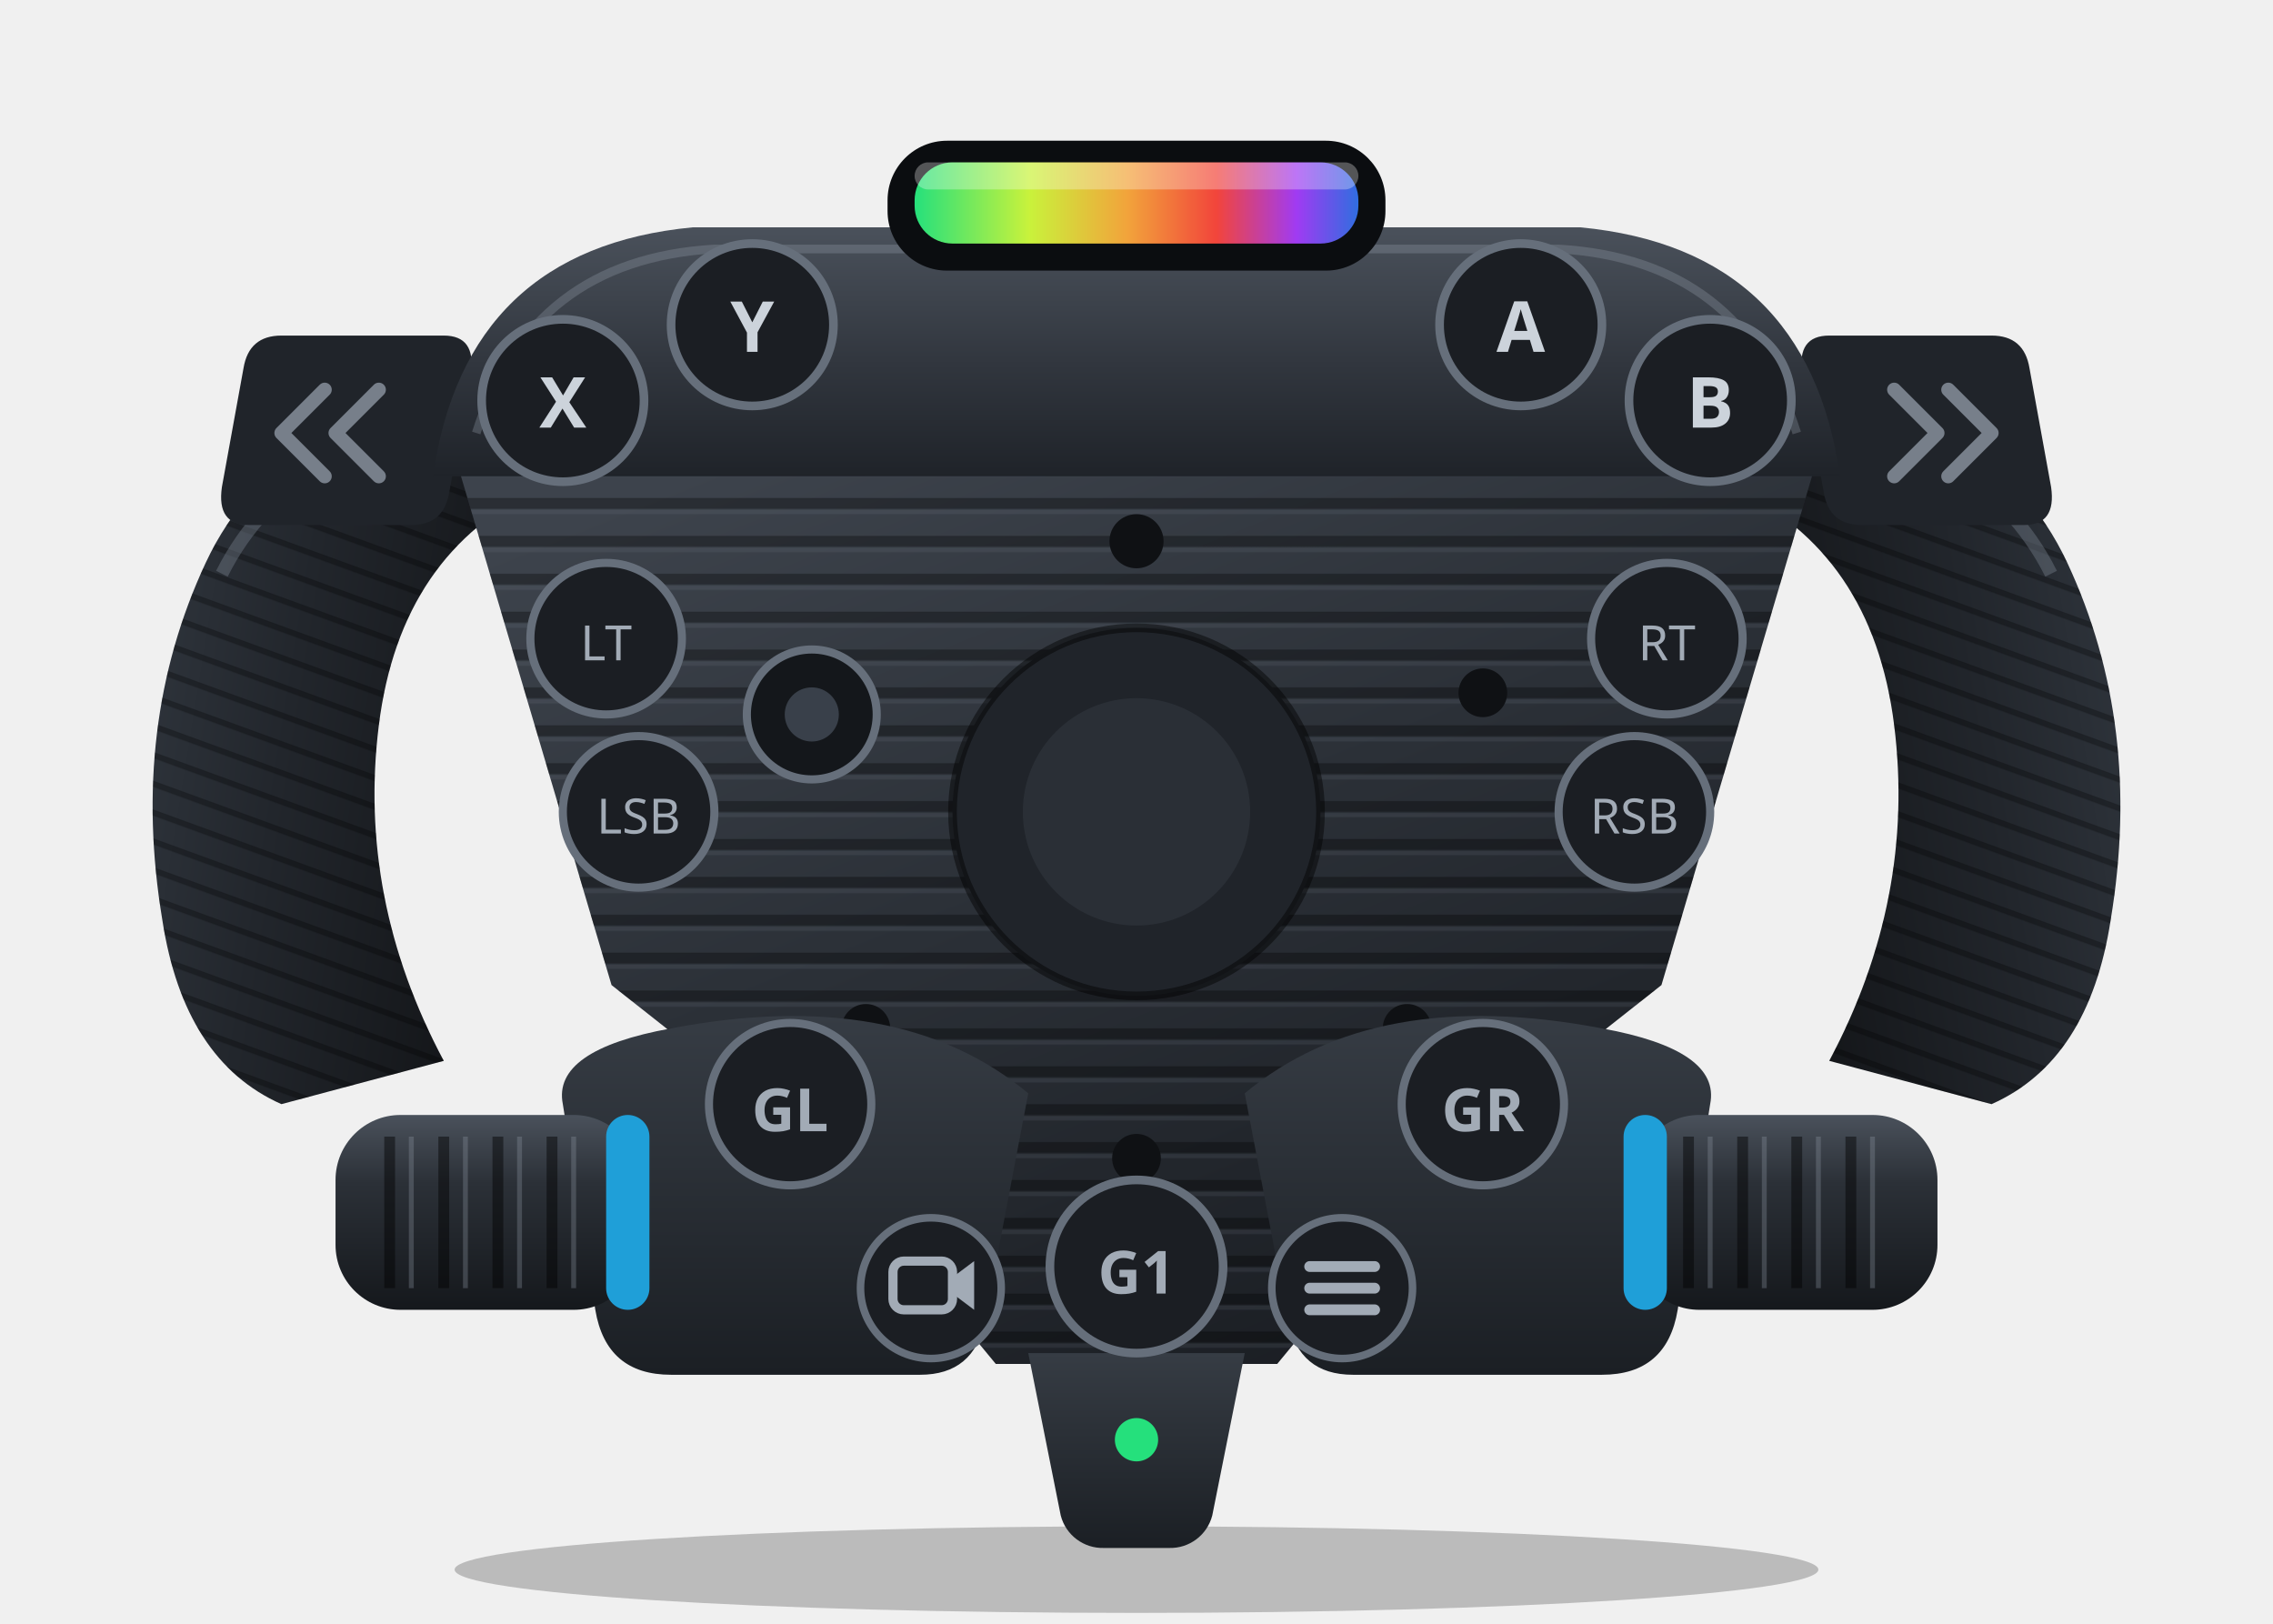
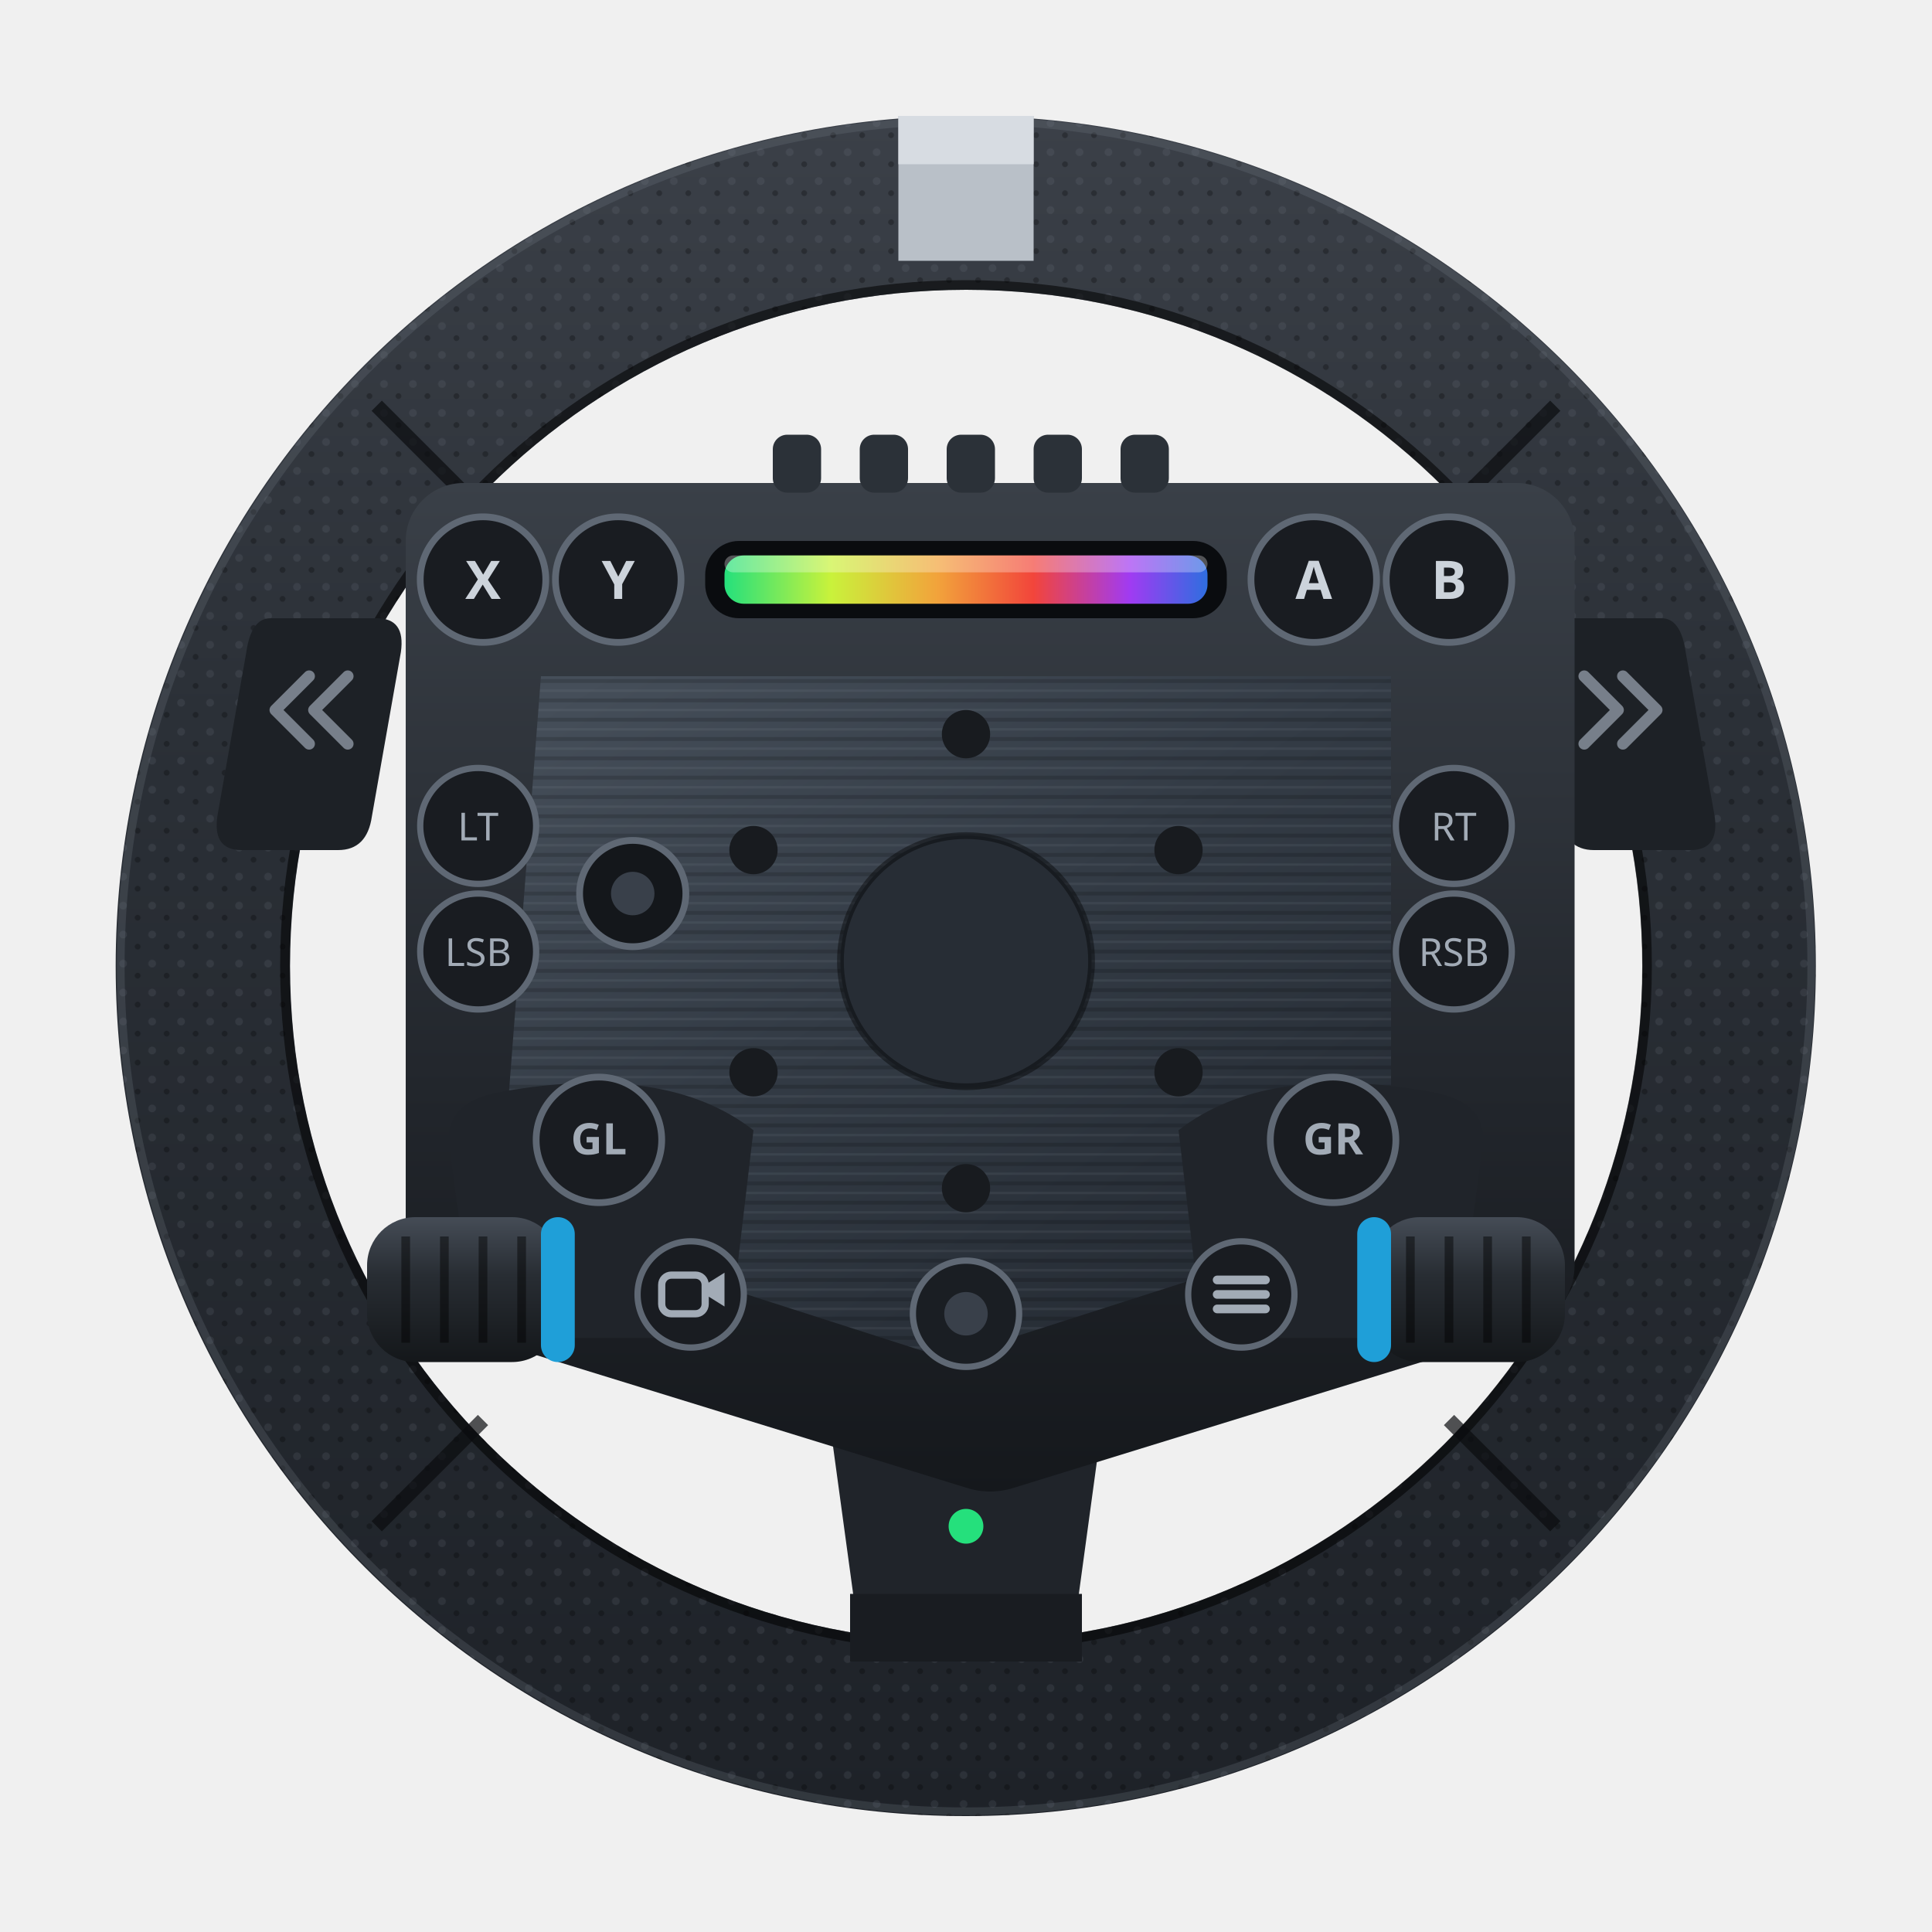
- <svg xmlns="http://www.w3.org/2000/svg" viewBox="0 0 420 300" role="img" aria-label="RS50 racing wheel: a formula-style wheel with curved hand grips either side, a lit strip across the top bar, a ribbed shield faceplate and knurled encoders at the lower corners">
+ <svg xmlns="http://www.w3.org/2000/svg" viewBox="0 0 400 400" role="img" aria-label="RS50 racing wheel: a round leather rim with a marker at twelve o'clock and a brushed hub plate carrying a lit strip, lettered buttons and two knurled encoders">
  <defs>
-     <linearGradient id="rs-grip" x1="0" y1="0" x2="1" y2="0.3">
-       <stop offset="0" stop-color="#31373f" />
-       <stop offset="0.45" stop-color="#22262c" />
-       <stop offset="1" stop-color="#131518" />
+     <linearGradient id="rim" x1="0" y1="0" x2="0" y2="1">
+       <stop offset="0" stop-color="#3b4048" />
+       <stop offset="0.35" stop-color="#2b3037" />
+       <stop offset="1" stop-color="#1e2228" />
    </linearGradient>
-     <linearGradient id="rs-grip-r" x1="1" y1="0" x2="0" y2="0.3">
-       <stop offset="0" stop-color="#31373f" />
-       <stop offset="0.45" stop-color="#22262c" />
-       <stop offset="1" stop-color="#131518" />
+     <linearGradient id="plate" x1="0.1" y1="0" x2="0.9" y2="1">
+       <stop offset="0" stop-color="#454e59" />
+       <stop offset="0.45" stop-color="#333b45" />
+       <stop offset="1" stop-color="#232931" />
    </linearGradient>
-     <linearGradient id="rs-plate" x1="0.2" y1="0" x2="0.8" y2="1">
-       <stop offset="0" stop-color="#3d434c" />
-       <stop offset="0.45" stop-color="#2b3037" />
-       <stop offset="1" stop-color="#191c21" />
-     </linearGradient>
-     <linearGradient id="rs-bar" x1="0" y1="0" x2="0" y2="1">
-       <stop offset="0" stop-color="#4a515b" />
-       <stop offset="0.55" stop-color="#31363e" />
-       <stop offset="1" stop-color="#1f2329" />
-     </linearGradient>
-     <linearGradient id="rs-wedge" x1="0" y1="0" x2="0" y2="1">
-       <stop offset="0" stop-color="#363c44" />
-       <stop offset="1" stop-color="#1b1f24" />
-     </linearGradient>
-     <linearGradient id="rs-knob" x1="0" y1="0" x2="0" y2="1">
-       <stop offset="0" stop-color="#4a515b" />
-       <stop offset="0.35" stop-color="#2b3037" />
+     <linearGradient id="bar" x1="0" y1="0" x2="0" y2="1">
+       <stop offset="0" stop-color="#3a4048" />
+       <stop offset="0.6" stop-color="#22262c" />
      <stop offset="1" stop-color="#15181c" />
    </linearGradient>
-     <linearGradient id="rs-led" x1="0" y1="0" x2="1" y2="0">
+     <linearGradient id="knob" x1="0" y1="0" x2="0" y2="1">
+       <stop offset="0" stop-color="#454c56" />
+       <stop offset="0.4" stop-color="#282d33" />
+       <stop offset="1" stop-color="#14171a" />
+     </linearGradient>
+     <linearGradient id="led" x1="0" y1="0" x2="1" y2="0">
      <stop offset="0" stop-color="#25e07c" />
-       <stop offset="0.26" stop-color="#c9f23b" />
-       <stop offset="0.48" stop-color="#f2a33b" />
-       <stop offset="0.68" stop-color="#f2453b" />
-       <stop offset="0.86" stop-color="#a03bf2" />
+       <stop offset="0.22" stop-color="#c9f23b" />
+       <stop offset="0.44" stop-color="#f2a33b" />
+       <stop offset="0.64" stop-color="#f2453b" />
+       <stop offset="0.84" stop-color="#a03bf2" />
      <stop offset="1" stop-color="#2f6ee0" />
    </linearGradient>
-     <pattern id="rs-ribs" width="7" height="7" patternUnits="userSpaceOnUse">
-       <path d="M0 2 H7" stroke="#000" stroke-width="2" opacity="0.32" />
-       <path d="M0 3.6 H7" stroke="#828b98" stroke-width="0.8" opacity="0.13" />
+     <pattern id="brush" width="4" height="4" patternUnits="userSpaceOnUse">
+       <path d="M0 1 H4" stroke="#000" stroke-width="0.8" opacity="0.16" />
+       <path d="M0 3 H4" stroke="#9aa4b1" stroke-width="0.5" opacity="0.10" />
    </pattern>
-     <pattern id="rs-grain" width="5" height="5" patternUnits="userSpaceOnUse" patternTransform="rotate(20)">
-       <path d="M0 1.4 H5" stroke="#000" stroke-width="1.1" opacity="0.28" />
+     <pattern id="hide" width="6" height="6" patternUnits="userSpaceOnUse">
+       <circle cx="1.5" cy="1.5" r="0.8" fill="#79828f" opacity="0.16" />
+       <circle cx="4.5" cy="4" r="0.6" fill="#000" opacity="0.26" />
    </pattern>
  </defs>
-   <ellipse cx="210" cy="290" rx="126" ry="8" fill="#000" opacity="0.22" />
-   <path d="M96 70 q-44 4 -58 34 q-14 30 -8 66 q4 26 22 34 l30 -8            q-16-30 -12-62 q4-32 30-44 z" fill="url(#rs-grip)" />
-   <path d="M96 70 q-44 4 -58 34 q-14 30 -8 66 q4 26 22 34 l30 -8            q-16-30 -12-62 q4-32 30-44 z" fill="url(#rs-grain)" />
-   <path d="M324 70 q44 4 58 34 q14 30 8 66 q-4 26 -22 34 l-30 -8            q16-30 12-62 q-4-32 -30-44 z" fill="url(#rs-grip-r)" />
-   <path d="M324 70 q44 4 58 34 q14 30 8 66 q-4 26 -22 34 l-30 -8            q16-30 12-62 q-4-32 -30-44 z" fill="url(#rs-grain)" />
-   <path d="M94 74 q-40 6 -53 32" stroke="#79828f" stroke-width="2.4" fill="none" opacity="0.40" />
-   <path d="M326 74 q40 6 53 32" stroke="#79828f" stroke-width="2.4" fill="none" opacity="0.40" />
-   <path d="M48 62 h34 q6 0 5 7 l-4 22 q-1 6 -7 6 h-30 q-6 0 -5-7 l4-22            q1-6 7-6 z" fill="#20242a" />
-   <path d="M372 62 h-34 q-6 0 -5 7 l4 22 q1 6 7 6 h30 q6 0 5-7 l-4-22            q-1-6 -7-6 z" fill="#20242a" />
-   <g stroke="#8d96a2" stroke-width="2.6" fill="none" stroke-linecap="round" stroke-linejoin="round" opacity="0.8">
-     <path d="M70 72 l-8 8 l8 8 M60 72 l-8 8 l8 8" />
-     <path d="M350 72 l8 8 l-8 8 M360 72 l8 8 l-8 8" />
+   <path d="M200 24 a176 176 0 1 1 -0.1 0 z M200 60 a140 140 0 1 0 0.1 0 z" fill="url(#rim)" fill-rule="evenodd" />
+   <path d="M200 24 a176 176 0 1 1 -0.1 0 z M200 60 a140 140 0 1 0 0.1 0 z" fill="url(#hide)" fill-rule="evenodd" />
+   <circle cx="200" cy="200" r="175" fill="none" stroke="#79828f" stroke-width="1.6" opacity="0.22" />
+   <circle cx="200" cy="200" r="141" fill="none" stroke="#000" stroke-width="2" opacity="0.55" />
+   <path d="M186 24 h28 v30 h-28 z" fill="#b9c0c8" />
+   <path d="M186 24 h28 v10 h-28 z" fill="#d7dce2" />
+   <g stroke="#0a0c0e" stroke-width="3" opacity="0.7">
+     <path d="M78 84 l22 22" />
+     <path d="M322 84 l-22 22" />
+     <path d="M78 316 l22-22" />
+     <path d="M322 316 l-22-22" />
  </g>
-   <path d="M84 84 H336 L307 182 L269 212 L236 252 H184 L151 212 L113 182 Z" fill="url(#rs-plate)" />
-   <path d="M84 84 H336 L307 182 L269 212 L236 252 H184 L151 212 L113 182 Z" fill="url(#rs-ribs)" />
-   <g fill="#0f1114">
-     <circle cx="210" cy="100" r="5" />
-     <circle cx="146" cy="128" r="4.5" />
-     <circle cx="274" cy="128" r="4.5" />
-     <circle cx="160" cy="190" r="4.5" />
-     <circle cx="260" cy="190" r="4.5" />
-     <circle cx="210" cy="214" r="4.5" />
+   <path d="M172 296 h56 l-6 44 h-44 z" fill="#20242a" />
+   <path d="M176 330 h48 v14 h-48 z" fill="#191c21" />
+   <path d="M56 128 h22 q6 0 5 7 l-6 34 q-1 7 -7 7 h-20 q-6 0 -5-7 l6-34            q1-7 5-7 z" fill="#1d2126" />
+   <path d="M344 128 h-22 q-6 0 -5 7 l6 34 q1 7 7 7 h20 q6 0 5-7 l-6-34            q-1-7 -5-7 z" fill="#1d2126" />
+   <g stroke="#8d96a2" stroke-width="2.4" fill="none" stroke-linecap="round" stroke-linejoin="round" opacity="0.8">
+     <path d="M72 140 l-7 7 l7 7" />
+     <path d="M64 140 l-7 7 l7 7" />
+     <path d="M328 140 l7 7 l-7 7" />
+     <path d="M336 140 l7 7 l-7 7" />
  </g>
-   <circle cx="210" cy="150" r="34" fill="#20242a" />
-   <circle cx="210" cy="150" r="34" fill="none" stroke="#000" stroke-width="1.6" opacity="0.45" />
-   <circle cx="210" cy="150" r="21" fill="#2a2f36" />
-   <path d="M80 88 q6-42 48-46 h164 q42 4 48 46 z" fill="url(#rs-bar)" />
-   <path d="M88 80 q10-32 44-34 h156 q34 2 44 34" stroke="#98a1ad" stroke-width="1.6" fill="none" opacity="0.30" />
-   <rect x="164" y="26" width="92" height="24" rx="11" fill="#0b0d10" />
-   <rect x="169" y="30" width="82" height="15" rx="7" fill="url(#rs-led)" />
-   <rect x="169" y="30" width="82" height="5" rx="2.5" fill="#fff" opacity="0.30" />
-   <g font-family="sans-serif" font-size="13" font-weight="700" text-anchor="middle">
-     <g fill="#1b1e23" stroke="#666f7b" stroke-width="1.6">
-       <circle cx="104" cy="74" r="15" />
-       <circle cx="139" cy="60" r="15" />
-       <circle cx="281" cy="60" r="15" />
-       <circle cx="316" cy="74" r="15" />
+   <path d="M86 100 h228 a12 12 0 0 1 12 12 v150 a14 14 0 0 1 -9 13            l-107 33 a16 16 0 0 1 -10 0 l-107-33 a14 14 0 0 1 -9-13 V112            a12 12 0 0 1 12-12 z" fill="url(#bar)" />
+   <g fill="#2b3138">
+     <rect x="160" y="90" width="10" height="12" rx="3" />
+     <rect x="178" y="90" width="10" height="12" rx="3" />
+     <rect x="196" y="90" width="10" height="12" rx="3" />
+     <rect x="214" y="90" width="10" height="12" rx="3" />
+     <rect x="232" y="90" width="10" height="12" rx="3" />
+   </g>
+   <rect x="146" y="112" width="108" height="16" rx="7" fill="#0a0c0f" />
+   <rect x="150" y="115" width="100" height="10" rx="4" fill="url(#led)" />
+   <rect x="150" y="115" width="100" height="3.5" rx="1.8" fill="#fff" opacity="0.30" />
+   <path d="M112 140 h176 v104 a10 10 0 0 1 -7 10 l-81 26 a12 12 0 0 1 -8 0            l-81-26 a10 10 0 0 1 -7-10 z" fill="url(#plate)" />
+   <path d="M112 140 h176 v104 a10 10 0 0 1 -7 10 l-81 26 a12 12 0 0 1 -8 0            l-81-26 a10 10 0 0 1 -7-10 z" fill="url(#brush)" />
+   <g fill="#181b1f">
+     <circle cx="200" cy="152" r="5" />
+     <circle cx="156" cy="176" r="5" />
+     <circle cx="244" cy="176" r="5" />
+     <circle cx="156" cy="222" r="5" />
+     <circle cx="244" cy="222" r="5" />
+     <circle cx="200" cy="246" r="5" />
+   </g>
+   <circle cx="200" cy="199" r="26" fill="#272d35" />
+   <circle cx="200" cy="199" r="26" fill="none" stroke="#000" stroke-width="1.4" opacity="0.4" />
+   <g font-family="sans-serif" font-size="11" font-weight="700" text-anchor="middle">
+     <g fill="#191c21" stroke="#5f6874" stroke-width="1.4">
+       <circle cx="100" cy="120" r="13" />
+       <circle cx="128" cy="120" r="13" />
+       <circle cx="272" cy="120" r="13" />
+       <circle cx="300" cy="120" r="13" />
    </g>
    <g fill="#ccd3db">
-       <text x="104" y="79">X</text>
-       <text x="139" y="65">Y</text>
-       <text x="281" y="65">A</text>
-       <text x="316" y="79">B</text>
+       <text x="100" y="124">X</text>
+       <text x="128" y="124">Y</text>
+       <text x="272" y="124">A</text>
+       <text x="300" y="124">B</text>
    </g>
  </g>
-   <g font-family="sans-serif" font-size="9" text-anchor="middle">
-     <g fill="#1b1e23" stroke="#666f7b" stroke-width="1.5">
-       <circle cx="112" cy="118" r="14" />
-       <circle cx="118" cy="150" r="14" />
-       <circle cx="308" cy="118" r="14" />
-       <circle cx="302" cy="150" r="14" />
+   <g font-family="sans-serif" font-size="8" text-anchor="middle">
+     <g fill="#191c21" stroke="#5f6874" stroke-width="1.3">
+       <circle cx="99" cy="171" r="12" />
+       <circle cx="99" cy="197" r="12" />
+       <circle cx="301" cy="171" r="12" />
+       <circle cx="301" cy="197" r="12" />
    </g>
    <g fill="#a2abb6">
-       <text x="112" y="122">LT</text>
-       <text x="118" y="154">LSB</text>
-       <text x="308" y="122">RT</text>
-       <text x="302" y="154">RSB</text>
+       <text x="99" y="174">LT</text>
+       <text x="99" y="200">LSB</text>
+       <text x="301" y="174">RT</text>
+       <text x="301" y="200">RSB</text>
    </g>
  </g>
-   <circle cx="150" cy="132" r="12" fill="#14171b" stroke="#666f7b" stroke-width="1.5" />
-   <circle cx="150" cy="132" r="5" fill="#39404a" />
-   <path d="M124 190 q42-8 66 12 l-8 42 q-2 10 -12 10 h-46 q-12 0 -14-12 l-6-38            q-2-10 20-14 z" fill="url(#rs-wedge)" />
-   <path d="M296 190 q-42-8 -66 12 l8 42 q2 10 12 10 h46 q12 0 14-12 l6-38            q2-10 -20-14 z" fill="url(#rs-wedge)" />
-   <g font-family="sans-serif" font-size="11" font-weight="600" text-anchor="middle">
-     <g fill="#1b1e23" stroke="#666f7b" stroke-width="1.5">
-       <circle cx="146" cy="204" r="15" />
-       <circle cx="274" cy="204" r="15" />
+   <circle cx="131" cy="185" r="11" fill="#14171b" stroke="#5f6874" stroke-width="1.4" />
+   <circle cx="131" cy="185" r="4.5" fill="#39404a" />
+   <path d="M104 226 q34-6 52 8 l-4 34 q-2 9 -11 9 h-32 q-10 0 -12-10 l-4-30            q-1-9 11-11 z" fill="#20242a" />
+   <path d="M296 226 q-34-6 -52 8 l4 34 q2 9 11 9 h32 q10 0 12-10 l4-30            q1-9 -11-11 z" fill="#20242a" />
+   <g font-family="sans-serif" font-size="9" font-weight="600" text-anchor="middle">
+     <circle cx="124" cy="236" r="13" fill="#191c21" stroke="#5f6874" stroke-width="1.4" />
+     <text x="124" y="239" fill="#a2abb6">GL</text>
+     <circle cx="276" cy="236" r="13" fill="#191c21" stroke="#5f6874" stroke-width="1.4" />
+     <text x="276" y="239" fill="#a2abb6">GR</text>
+   </g>
+   <circle cx="143" cy="268" r="11" fill="#191c21" stroke="#5f6874" stroke-width="1.3" />
+   <g stroke="#a2abb6" stroke-width="1.5" fill="none" stroke-linejoin="round">
+     <rect x="137" y="264" width="9" height="8" rx="2" />
+     <path d="M146 266 l4-2.5 v7 l-4-2.5 z" fill="#a2abb6" stroke="none" />
+   </g>
+   <circle cx="257" cy="268" r="11" fill="#191c21" stroke="#5f6874" stroke-width="1.3" />
+   <g stroke="#a2abb6" stroke-width="1.8" stroke-linecap="round">
+     <path d="M252 265 h10 M252 268 h10 M252 271 h10" />
+   </g>
+   <circle cx="200" cy="272" r="11" fill="#1a1e23" stroke="#5f6874" stroke-width="1.3" />
+   <circle cx="200" cy="272" r="4.5" fill="#39404a" />
+   <g>
+     <rect x="76" y="252" width="40" height="30" rx="10" fill="url(#knob)" />
+     <g stroke="#000" stroke-width="1.8" opacity="0.45">
+       <path d="M84 256 v22 M92 256 v22 M100 256 v22 M108 256 v22" />
    </g>
-     <g fill="#a2abb6">
-       <text x="146" y="209">GL</text>
-       <text x="274" y="209">GR</text>
-     </g>
-   </g>
-   <circle cx="172" cy="238" r="13" fill="#1b1e23" stroke="#666f7b" stroke-width="1.4" />
-   <g stroke="#a2abb6" stroke-width="1.7" fill="none" stroke-linejoin="round">
-     <rect x="165" y="233" width="11" height="9" rx="2" />
-     <path d="M176 236 l4-3 v9 l-4-3 z" fill="#a2abb6" stroke="none" />
-   </g>
-   <circle cx="248" cy="238" r="13" fill="#1b1e23" stroke="#666f7b" stroke-width="1.4" />
-   <g stroke="#a2abb6" stroke-width="2" stroke-linecap="round">
-     <path d="M242 234 h12 M242 238 h12 M242 242 h12" />
+     <rect x="112" y="252" width="7" height="30" rx="3.5" fill="#1f9fd8" />
  </g>
  <g>
-     <rect x="62" y="206" width="56" height="36" rx="12" fill="url(#rs-knob)" />
-     <g stroke="#000" stroke-width="2" opacity="0.45">
-       <path d="M72 210 v28 M82 210 v28 M92 210 v28 M102 210 v28" />
+     <rect x="284" y="252" width="40" height="30" rx="10" fill="url(#knob)" />
+     <g stroke="#000" stroke-width="1.8" opacity="0.45">
+       <path d="M292 256 v22 M300 256 v22 M308 256 v22 M316 256 v22" />
    </g>
-     <g stroke="#8f98a4" stroke-width="0.9" opacity="0.32">
-       <path d="M76 210 v28 M86 210 v28 M96 210 v28 M106 210 v28" />
-     </g>
-     <rect x="112" y="206" width="8" height="36" rx="4" fill="#1f9fd8" />
+     <rect x="281" y="252" width="7" height="30" rx="3.5" fill="#1f9fd8" />
  </g>
-   <g>
-     <rect x="302" y="206" width="56" height="36" rx="12" fill="url(#rs-knob)" />
-     <g stroke="#000" stroke-width="2" opacity="0.45">
-       <path d="M312 210 v28 M322 210 v28 M332 210 v28 M342 210 v28" />
-     </g>
-     <g stroke="#8f98a4" stroke-width="0.9" opacity="0.32">
-       <path d="M316 210 v28 M326 210 v28 M336 210 v28 M346 210 v28" />
-     </g>
-     <rect x="300" y="206" width="8" height="36" rx="4" fill="#1f9fd8" />
-   </g>
-   <path d="M190 250 h40 l-6 30 a8 8 0 0 1 -8 6 h-12 a8 8 0 0 1 -8-6 z" fill="url(#rs-wedge)" />
-   <circle cx="210" cy="234" r="16" fill="#1b1e23" stroke="#666f7b" stroke-width="1.6" />
-   <text x="210" y="239" font-family="sans-serif" font-size="11" font-weight="600" text-anchor="middle" fill="#a2abb6">G1</text>
-   <circle cx="210" cy="266" r="4" fill="#25e07c" />
+   <circle cx="200" cy="316" r="3.6" fill="#25e07c" />
</svg>
